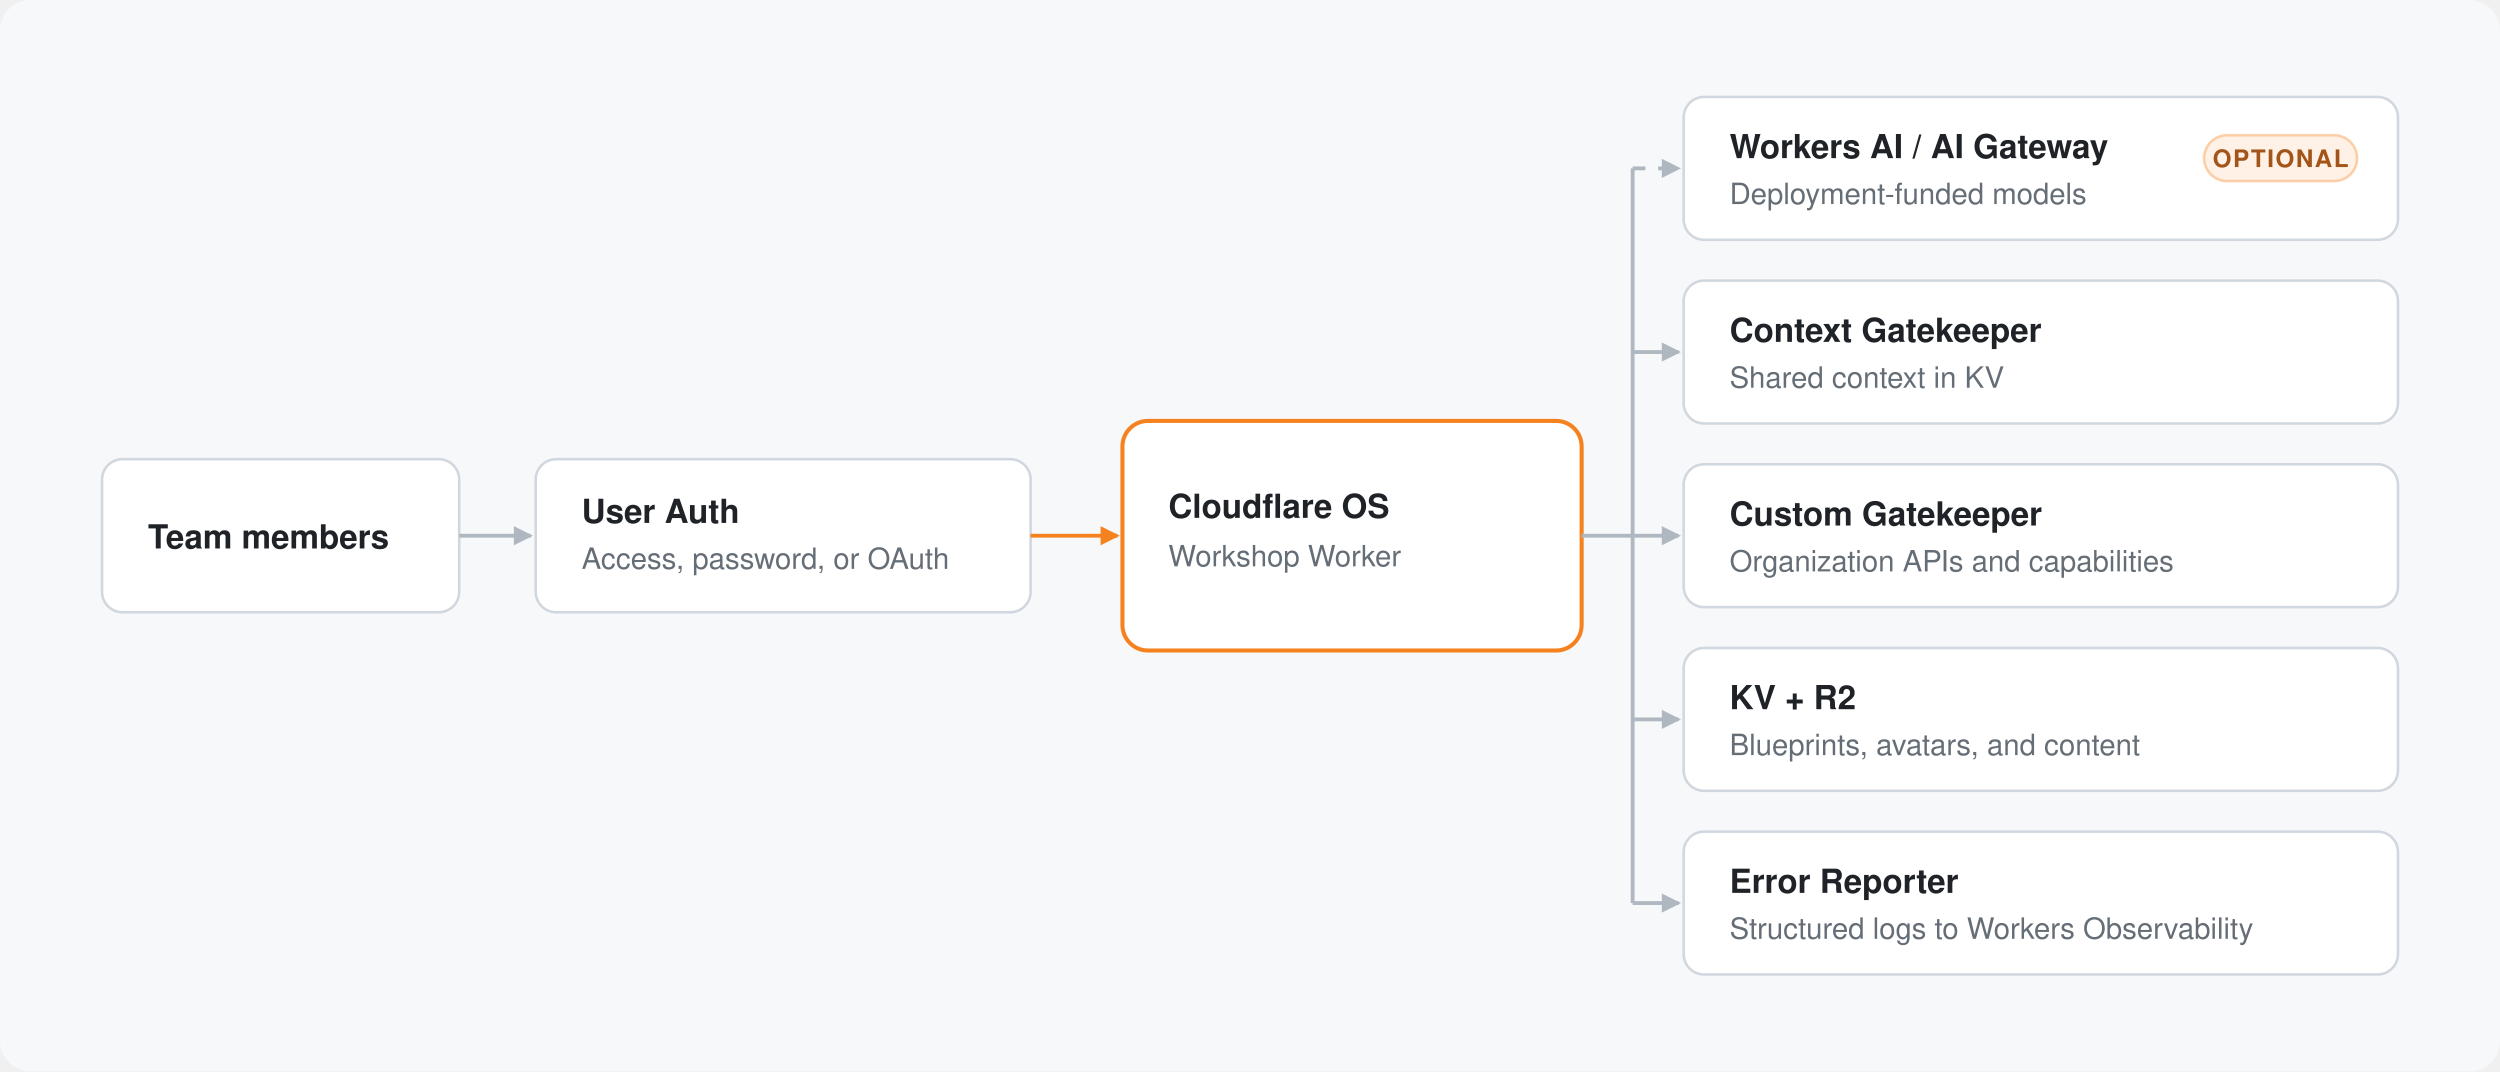
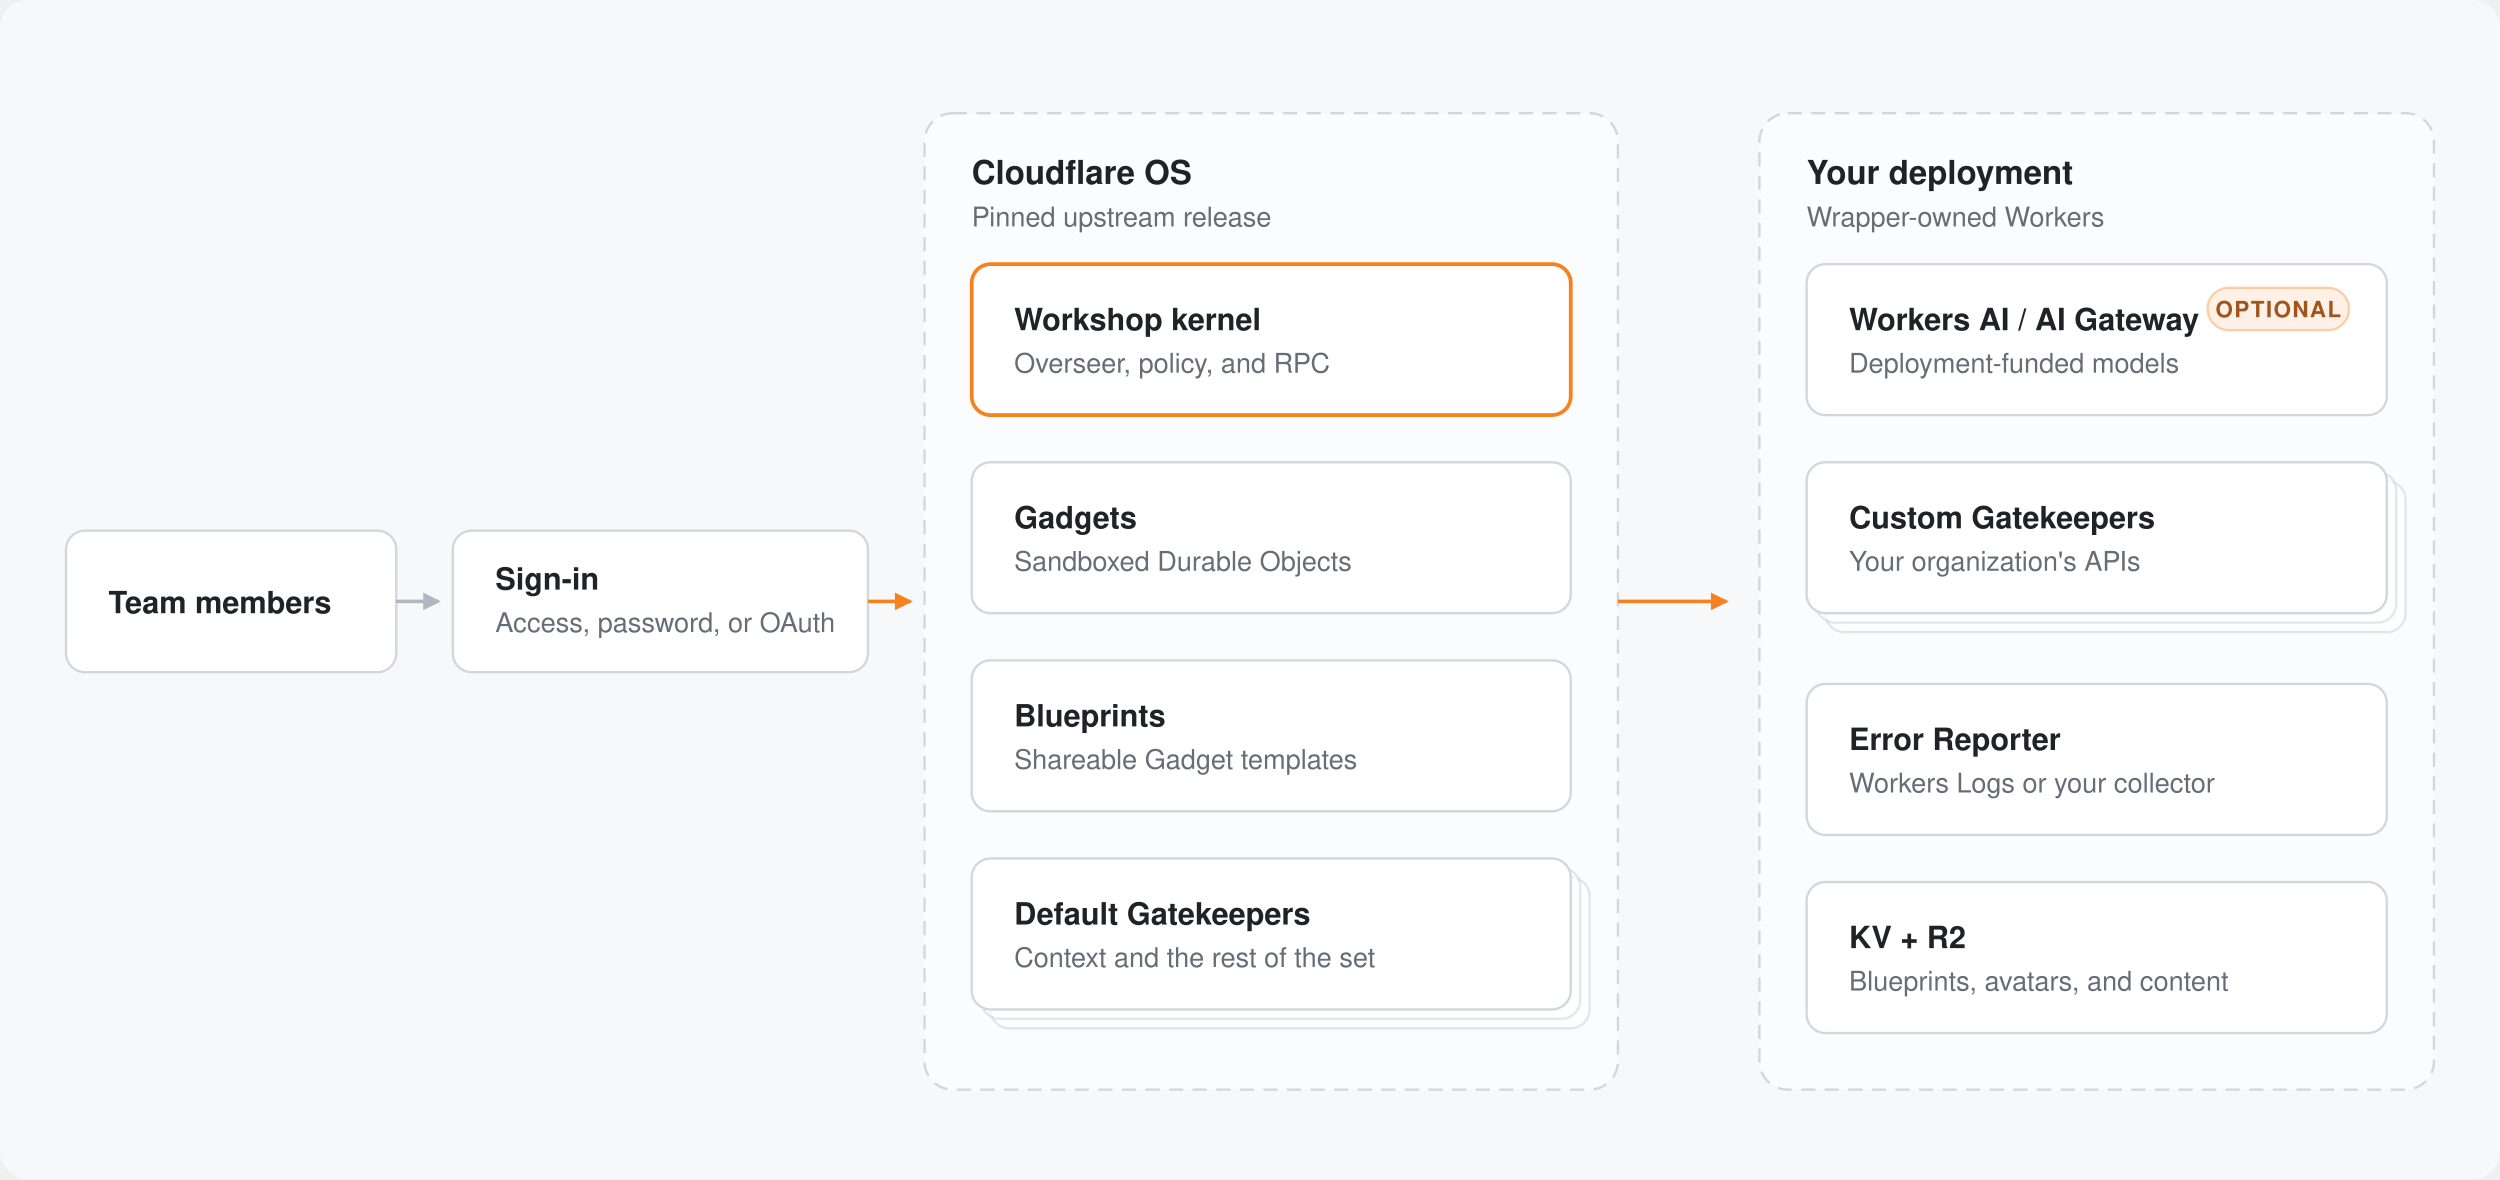
- <svg xmlns="http://www.w3.org/2000/svg" width="980" height="420" viewBox="0 0 980 420" role="img" aria-labelledby="title desc">
+ <svg xmlns="http://www.w3.org/2000/svg" width="1060" height="500" viewBox="0 0 1060 500" role="img" aria-labelledby="title desc">
  <style>
    .bg{fill:#f6f8fa}
+     .group{fill:#fff;fill-opacity:.5;stroke:#d0d7de;stroke-dasharray:6 4}
    .card{fill:#fff;stroke:#d0d7de}
    .core{fill:#fff;stroke:#f6821f;stroke-width:1.6}
+     .stack{fill:#fff;stroke:#d0d7de;opacity:.6}
    .t{fill:#1f2328;font:600 13px -apple-system,BlinkMacSystemFont,"Segoe UI",Helvetica,Arial,sans-serif}
+     .g{fill:#1f2328;font:600 14px -apple-system,BlinkMacSystemFont,"Segoe UI",Helvetica,Arial,sans-serif}
    .s{fill:#656d76;font:11.5px -apple-system,BlinkMacSystemFont,"Segoe UI",Helvetica,Arial,sans-serif}
    .line{fill:none;stroke:#afb8c1;stroke-width:1.5}
    .accent{stroke:#f6821f}
    .pill{fill:#fff1e5;stroke:#f6821f;stroke-opacity:.35}
    .pill-t{fill:#a2551a;font:600 9.5px -apple-system,BlinkMacSystemFont,"Segoe UI",Helvetica,Arial,sans-serif;letter-spacing:.6px}
    @media(prefers-color-scheme:dark){
      .bg{fill:#0d1117}
+       .group{fill:#161b22;fill-opacity:.4;stroke:#30363d}
      .card{fill:#161b22;stroke:#30363d}
      .core{fill:#161b22}
-       .t{fill:#e6edf3}
+       .stack{fill:#161b22;stroke:#30363d}
+       .t,.g{fill:#e6edf3}
      .s{fill:#8b949e}
      .line{stroke:#484f58}
      .pill{fill:#2a1a0c}
      .pill-t{fill:#ffa657}
    }
  </style>
  <defs>
    <marker id="a" viewBox="0 0 8 8" refX="7" refY="4" markerWidth="5" markerHeight="5" orient="auto-start-reverse">
      <path d="M0 0 8 4 0 8z" fill="#afb8c1" />
    </marker>
    <marker id="ao" viewBox="0 0 8 8" refX="7" refY="4" markerWidth="5" markerHeight="5" orient="auto-start-reverse">
      <path d="M0 0 8 4 0 8z" fill="#f6821f" />
    </marker>
  </defs>
-   <rect class="bg" width="980" height="420" rx="12" />
-   <rect class="card" x="40" y="180" width="140" height="60" rx="8" />
-   <text class="t" x="58" y="215">Team members</text>
-   <path class="line" d="M180 210h28" marker-end="url(#a)" />
-   <rect class="card" x="210" y="180" width="194" height="60" rx="8" />
-   <text class="t" x="228" y="205">User Auth</text>
-   <text class="s" x="228" y="223">Access, password, or OAuth</text>
-   <path class="line accent" d="M404 210h34" marker-end="url(#ao)" />
-   <rect class="core" x="440" y="165" width="180" height="90" rx="10" />
-   <text class="t" x="458" y="203">Cloudflare OS</text>
-   <text class="s" x="458" y="222">Workshop Worker</text>
-   <path class="line" d="M620 210h20M640 66v288" />
-   <path class="line" stroke-dasharray="5 5" d="M640 66h18" marker-end="url(#a)" />
-   <path class="line" d="M640 138h18" marker-end="url(#a)" />
-   <path class="line" d="M640 210h18" marker-end="url(#a)" />
-   <path class="line" d="M640 282h18" marker-end="url(#a)" />
-   <path class="line" d="M640 354h18" marker-end="url(#a)" />
-   <rect class="card" x="660" y="38" width="280" height="56" rx="8" />
-   <text class="t" x="678" y="62">Workers AI / AI Gateway</text>
-   <text class="s" x="678" y="80">Deployment-funded models</text>
-   <rect class="pill" x="864" y="53" width="60" height="18" rx="9" />
-   <text class="pill-t" x="894" y="65.5" text-anchor="middle">OPTIONAL</text>
-   <rect class="card" x="660" y="110" width="280" height="56" rx="8" />
-   <text class="t" x="678" y="134">Context Gatekeeper</text>
-   <text class="s" x="678" y="152">Shared context in KV</text>
-   <rect class="card" x="660" y="182" width="280" height="56" rx="8" />
-   <text class="t" x="678" y="206">Custom Gatekeeper</text>
-   <text class="s" x="678" y="224">Organization APIs and capabilities</text>
-   <rect class="card" x="660" y="254" width="280" height="56" rx="8" />
-   <text class="t" x="678" y="278">KV + R2</text>
-   <text class="s" x="678" y="296">Blueprints, avatars, and content</text>
-   <rect class="card" x="660" y="326" width="280" height="56" rx="8" />
-   <text class="t" x="678" y="350">Error Reporter</text>
-   <text class="s" x="678" y="368">Structured logs to Workers Observability</text>
+   <rect class="bg" width="1060" height="500" rx="12" />
+   <rect class="card" x="28" y="225" width="140" height="60" rx="8" />
+   <text class="t" x="46" y="260">Team members</text>
+   <path class="line" d="M168 255h18" marker-end="url(#a)" />
+   <rect class="card" x="192" y="225" width="176" height="60" rx="8" />
+   <text class="t" x="210" y="250">Sign-in</text>
+   <text class="s" x="210" y="268">Access, password, or OAuth</text>
+   <path class="line accent" d="M368 255h18" marker-end="url(#ao)" />
+   <rect class="group" x="392" y="48" width="294" height="414" rx="12" />
+   <text class="g" x="412" y="78">Cloudflare OS</text>
+   <text class="s" x="412" y="96">Pinned upstream release</text>
+   <rect class="core" x="412" y="112" width="254" height="64" rx="8" />
+   <text class="t" x="430" y="140">Workshop kernel</text>
+   <text class="s" x="430" y="158">Overseer, policy, and RPC</text>
+   <rect class="card" x="412" y="196" width="254" height="64" rx="8" />
+   <text class="t" x="430" y="224">Gadgets</text>
+   <text class="s" x="430" y="242">Sandboxed Durable Objects</text>
+   <rect class="card" x="412" y="280" width="254" height="64" rx="8" />
+   <text class="t" x="430" y="308">Blueprints</text>
+   <text class="s" x="430" y="326">Shareable Gadget templates</text>
+   <rect class="stack" x="420" y="372" width="254" height="64" rx="8" />
+   <rect class="stack" x="416" y="368" width="254" height="64" rx="8" />
+   <rect class="card" x="412" y="364" width="254" height="64" rx="8" />
+   <text class="t" x="430" y="392">Default Gatekeepers</text>
+   <text class="s" x="430" y="410">Context and the rest of the set</text>
+   <path class="line accent" d="M686 255h46" marker-end="url(#ao)" />
+   <rect class="group" x="746" y="48" width="286" height="414" rx="12" />
+   <text class="g" x="766" y="78">Your deployment</text>
+   <text class="s" x="766" y="96">Wrapper-owned Workers</text>
+   <rect class="card" x="766" y="112" width="246" height="64" rx="8" />
+   <text class="t" x="784" y="140">Workers AI / AI Gateway</text>
+   <text class="s" x="784" y="158">Deployment-funded models</text>
+   <rect class="pill" x="936" y="122" width="60" height="18" rx="9" />
+   <text class="pill-t" x="966" y="134.5" text-anchor="middle">OPTIONAL</text>
+   <rect class="stack" x="774" y="204" width="246" height="64" rx="8" />
+   <rect class="stack" x="770" y="200" width="246" height="64" rx="8" />
+   <rect class="card" x="766" y="196" width="246" height="64" rx="8" />
+   <text class="t" x="784" y="224">Custom Gatekeepers</text>
+   <text class="s" x="784" y="242">Your organization's APIs</text>
+   <rect class="card" x="766" y="290" width="246" height="64" rx="8" />
+   <text class="t" x="784" y="318">Error Reporter</text>
+   <text class="s" x="784" y="336">Workers Logs or your collector</text>
+   <rect class="card" x="766" y="374" width="246" height="64" rx="8" />
+   <text class="t" x="784" y="402">KV + R2</text>
+   <text class="s" x="784" y="420">Blueprints, avatars, and content</text>
</svg>
